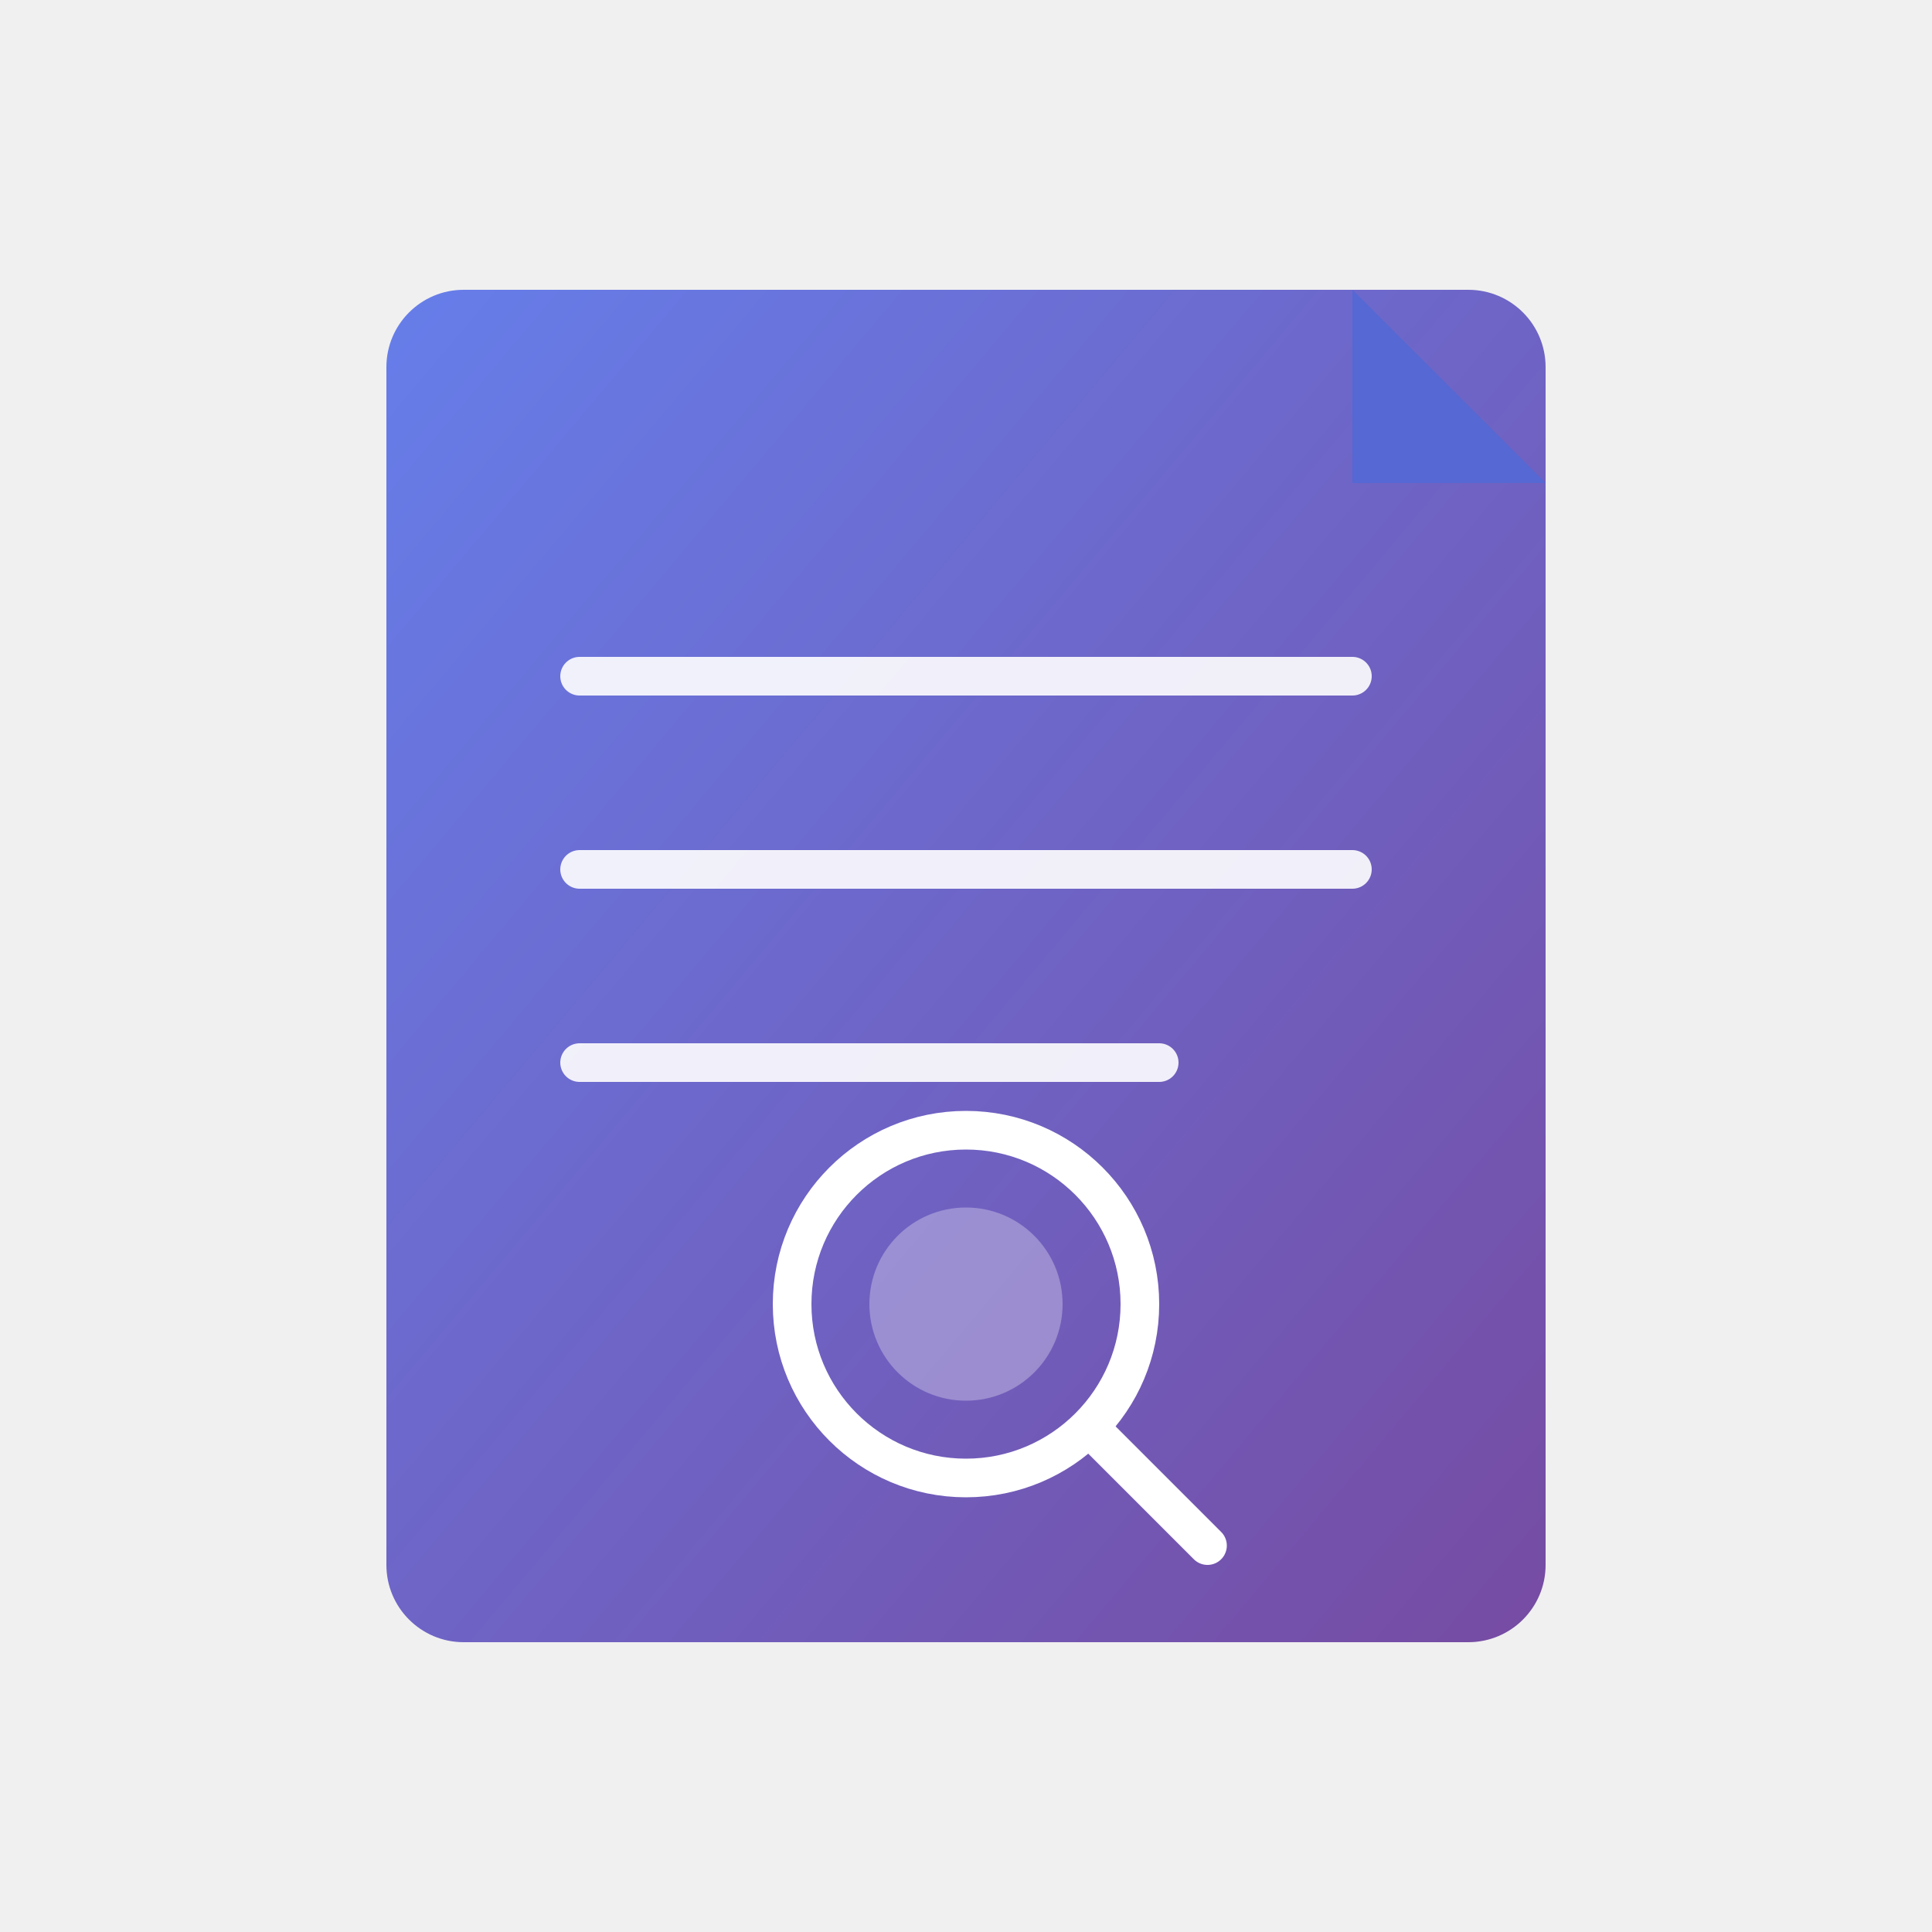
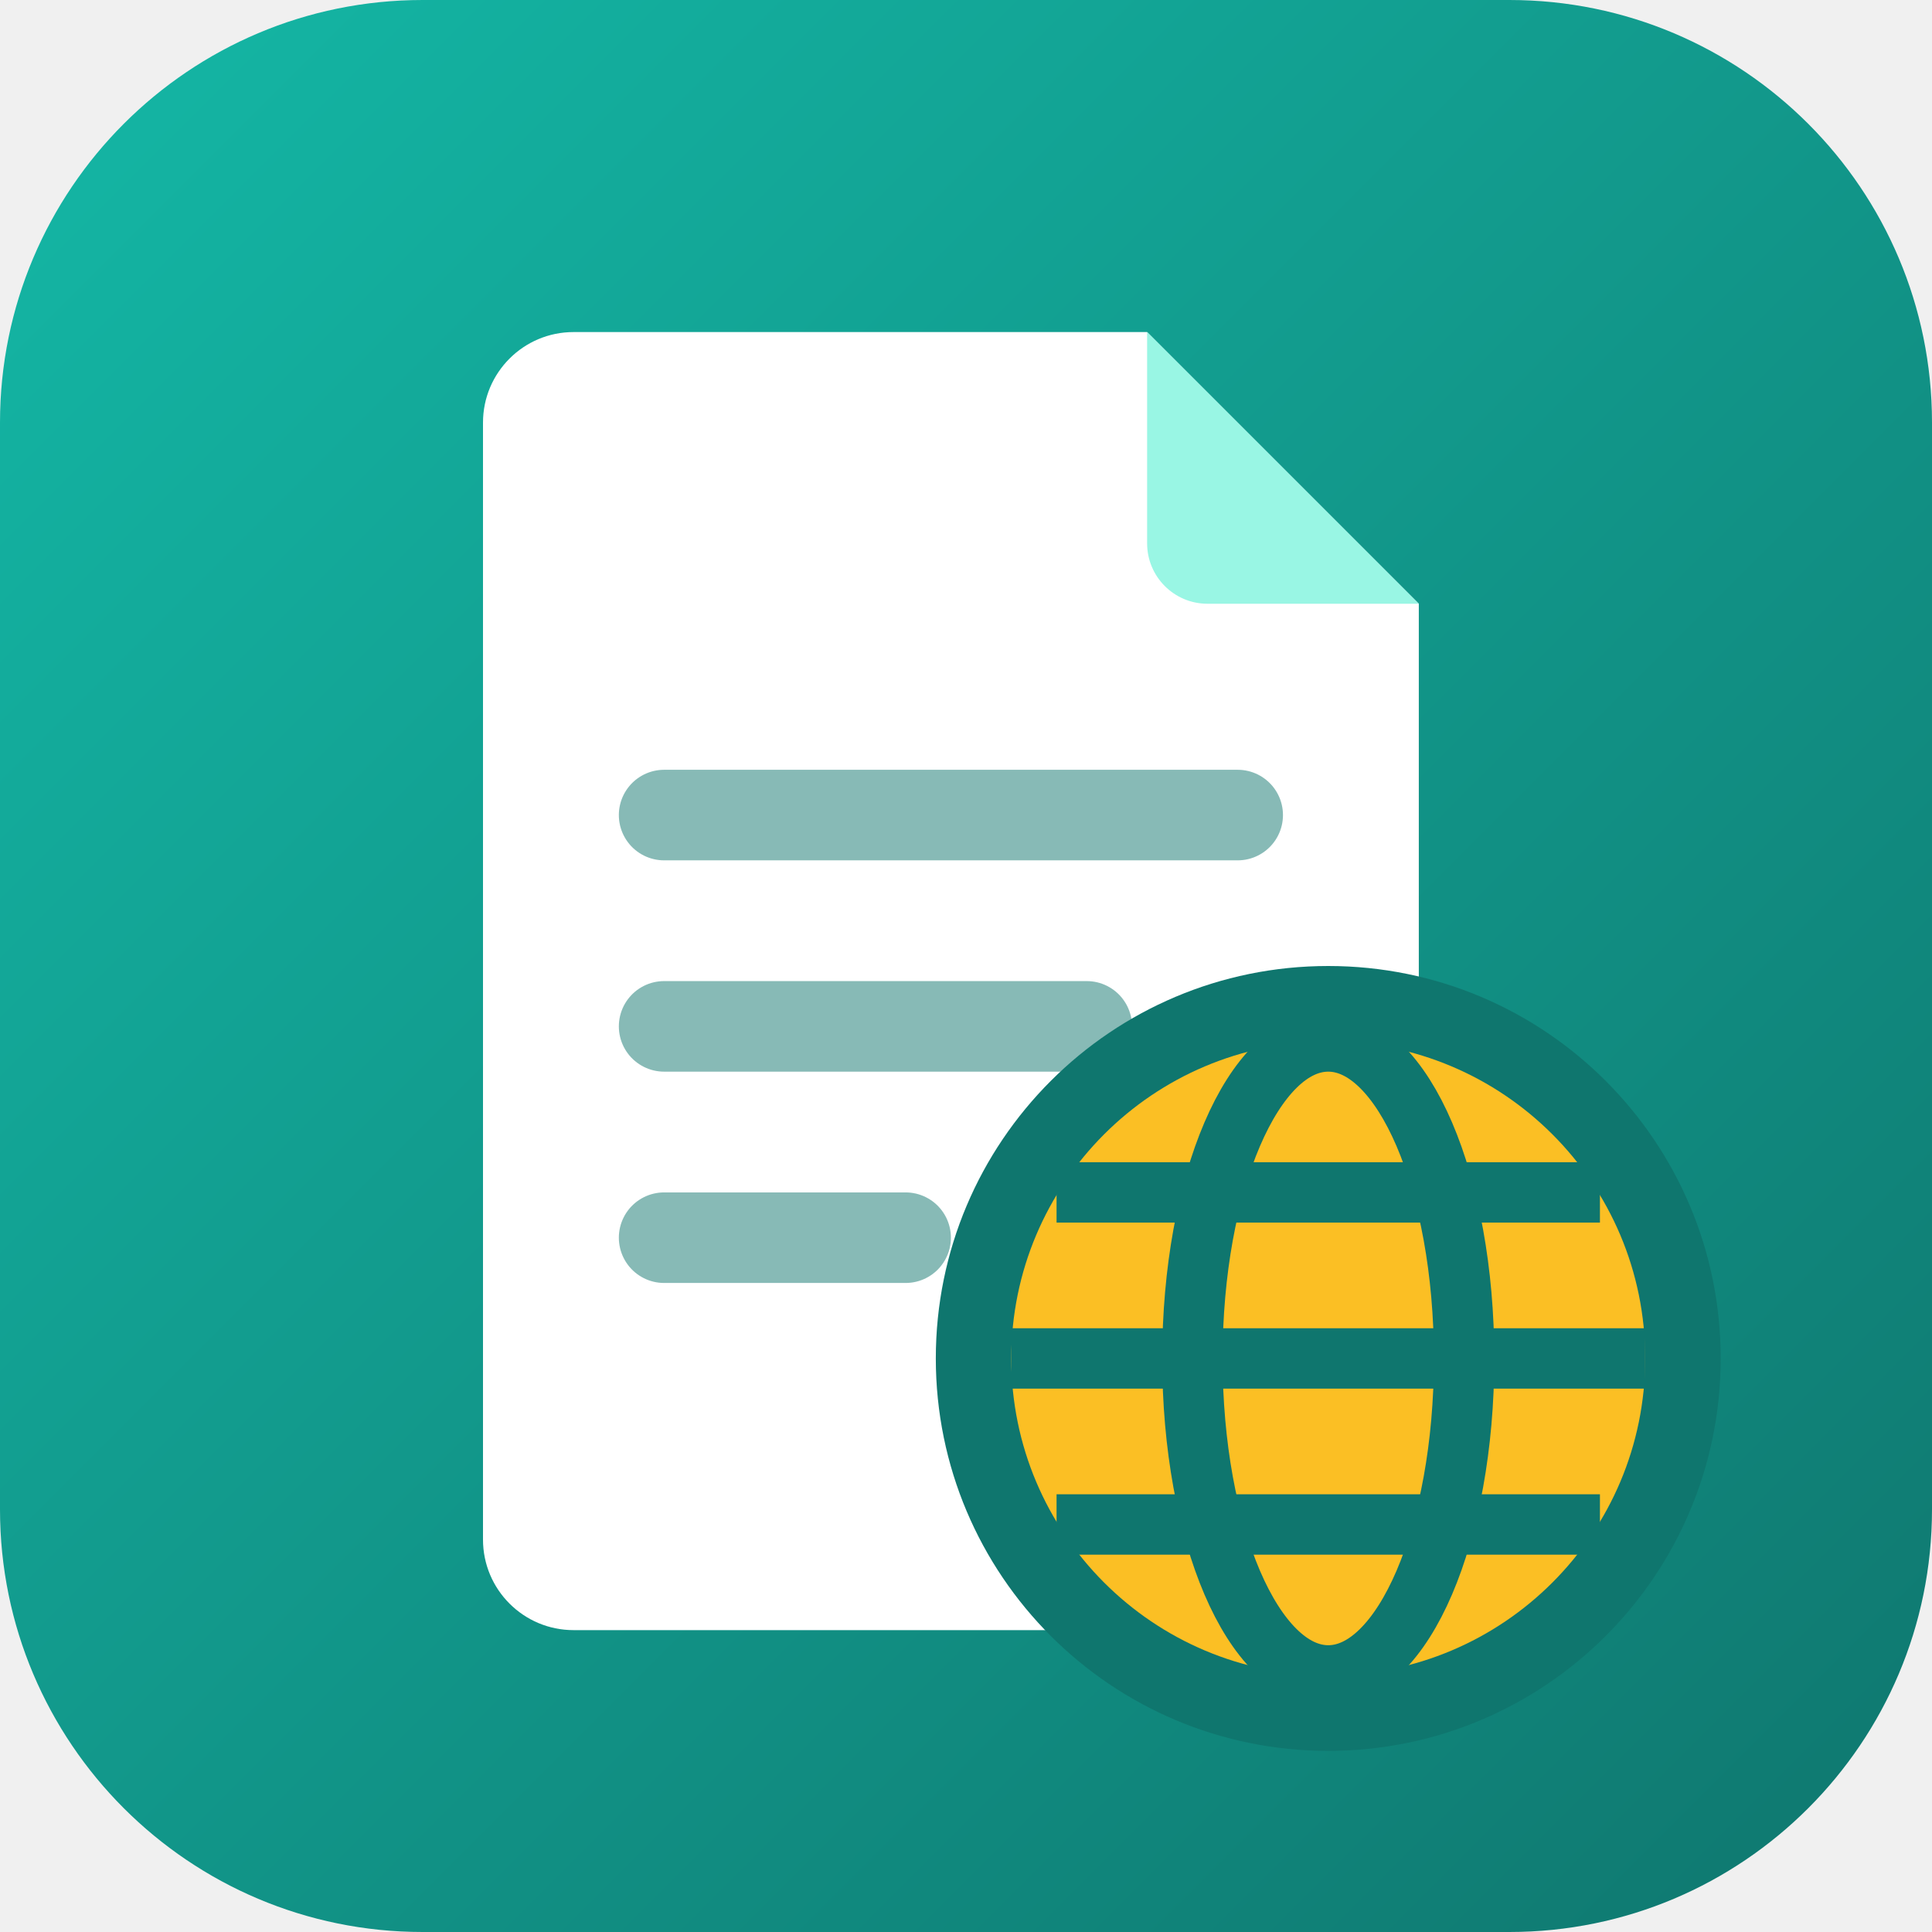
- <svg xmlns="http://www.w3.org/2000/svg" viewBox="0 0 200 200">
+ <svg xmlns="http://www.w3.org/2000/svg" viewBox="0 0 64 64">
  <defs>
-     <linearGradient id="logoGradient" x1="0%" y1="0%" x2="100%" y2="100%">
-       <stop offset="0%" style="stop-color:#667eea;stop-opacity:1" />
-       <stop offset="100%" style="stop-color:#764ba2;stop-opacity:1" />
+     <linearGradient id="g" x1="0" y1="0" x2="1" y2="1">
+       <stop offset="0" stop-color="#14b8a6" />
+       <stop offset="1" stop-color="#0f766e" />
    </linearGradient>
  </defs>
-   <rect x="40" y="30" width="120" height="140" rx="8" fill="url(#logoGradient)" />
-   <path d="M 140 30 L 140 50 L 160 50 Z" fill="#5568d3" />
-   <line x1="60" y1="70" x2="140" y2="70" stroke="white" stroke-width="4" stroke-linecap="round" opacity="0.9" />
-   <line x1="60" y1="90" x2="140" y2="90" stroke="white" stroke-width="4" stroke-linecap="round" opacity="0.9" />
-   <line x1="60" y1="110" x2="120" y2="110" stroke="white" stroke-width="4" stroke-linecap="round" opacity="0.9" />
-   <g transform="translate(100, 135)">
-     <circle cx="0" cy="0" r="18" fill="none" stroke="white" stroke-width="4" />
-     <line x1="13" y1="13" x2="25" y2="25" stroke="white" stroke-width="4" stroke-linecap="round" />
-     <circle cx="0" cy="0" r="10" fill="white" opacity="0.3" />
+   <rect width="64" height="64" rx="14" fill="url(#g)" />
+   <path d="M19 11h19l9 9v31a3 3 0 0 1-3 3H19a3 3 0 0 1-3-3V14a3 3 0 0 1 3-3z" fill="#fff" />
+   <path d="M38 11v7a2 2 0 0 0 2 2h7z" fill="#99f6e4" />
+   <path d="M22 27h19M22 34h14M22 41h8" stroke="#0f766e" stroke-width="3" stroke-linecap="round" opacity=".5" />
+   <circle cx="44" cy="45" r="13" fill="#0f766e" />
+   <circle cx="44" cy="45" r="10.5" fill="#fbbf24" />
+   <g fill="none" stroke="#0f766e" stroke-width="2">
+     <ellipse cx="44" cy="45" rx="4.5" ry="10.5" />
+     <path d="M33.5 45h21M35 39.5h18M35 50.5h18" />
  </g>
</svg>
